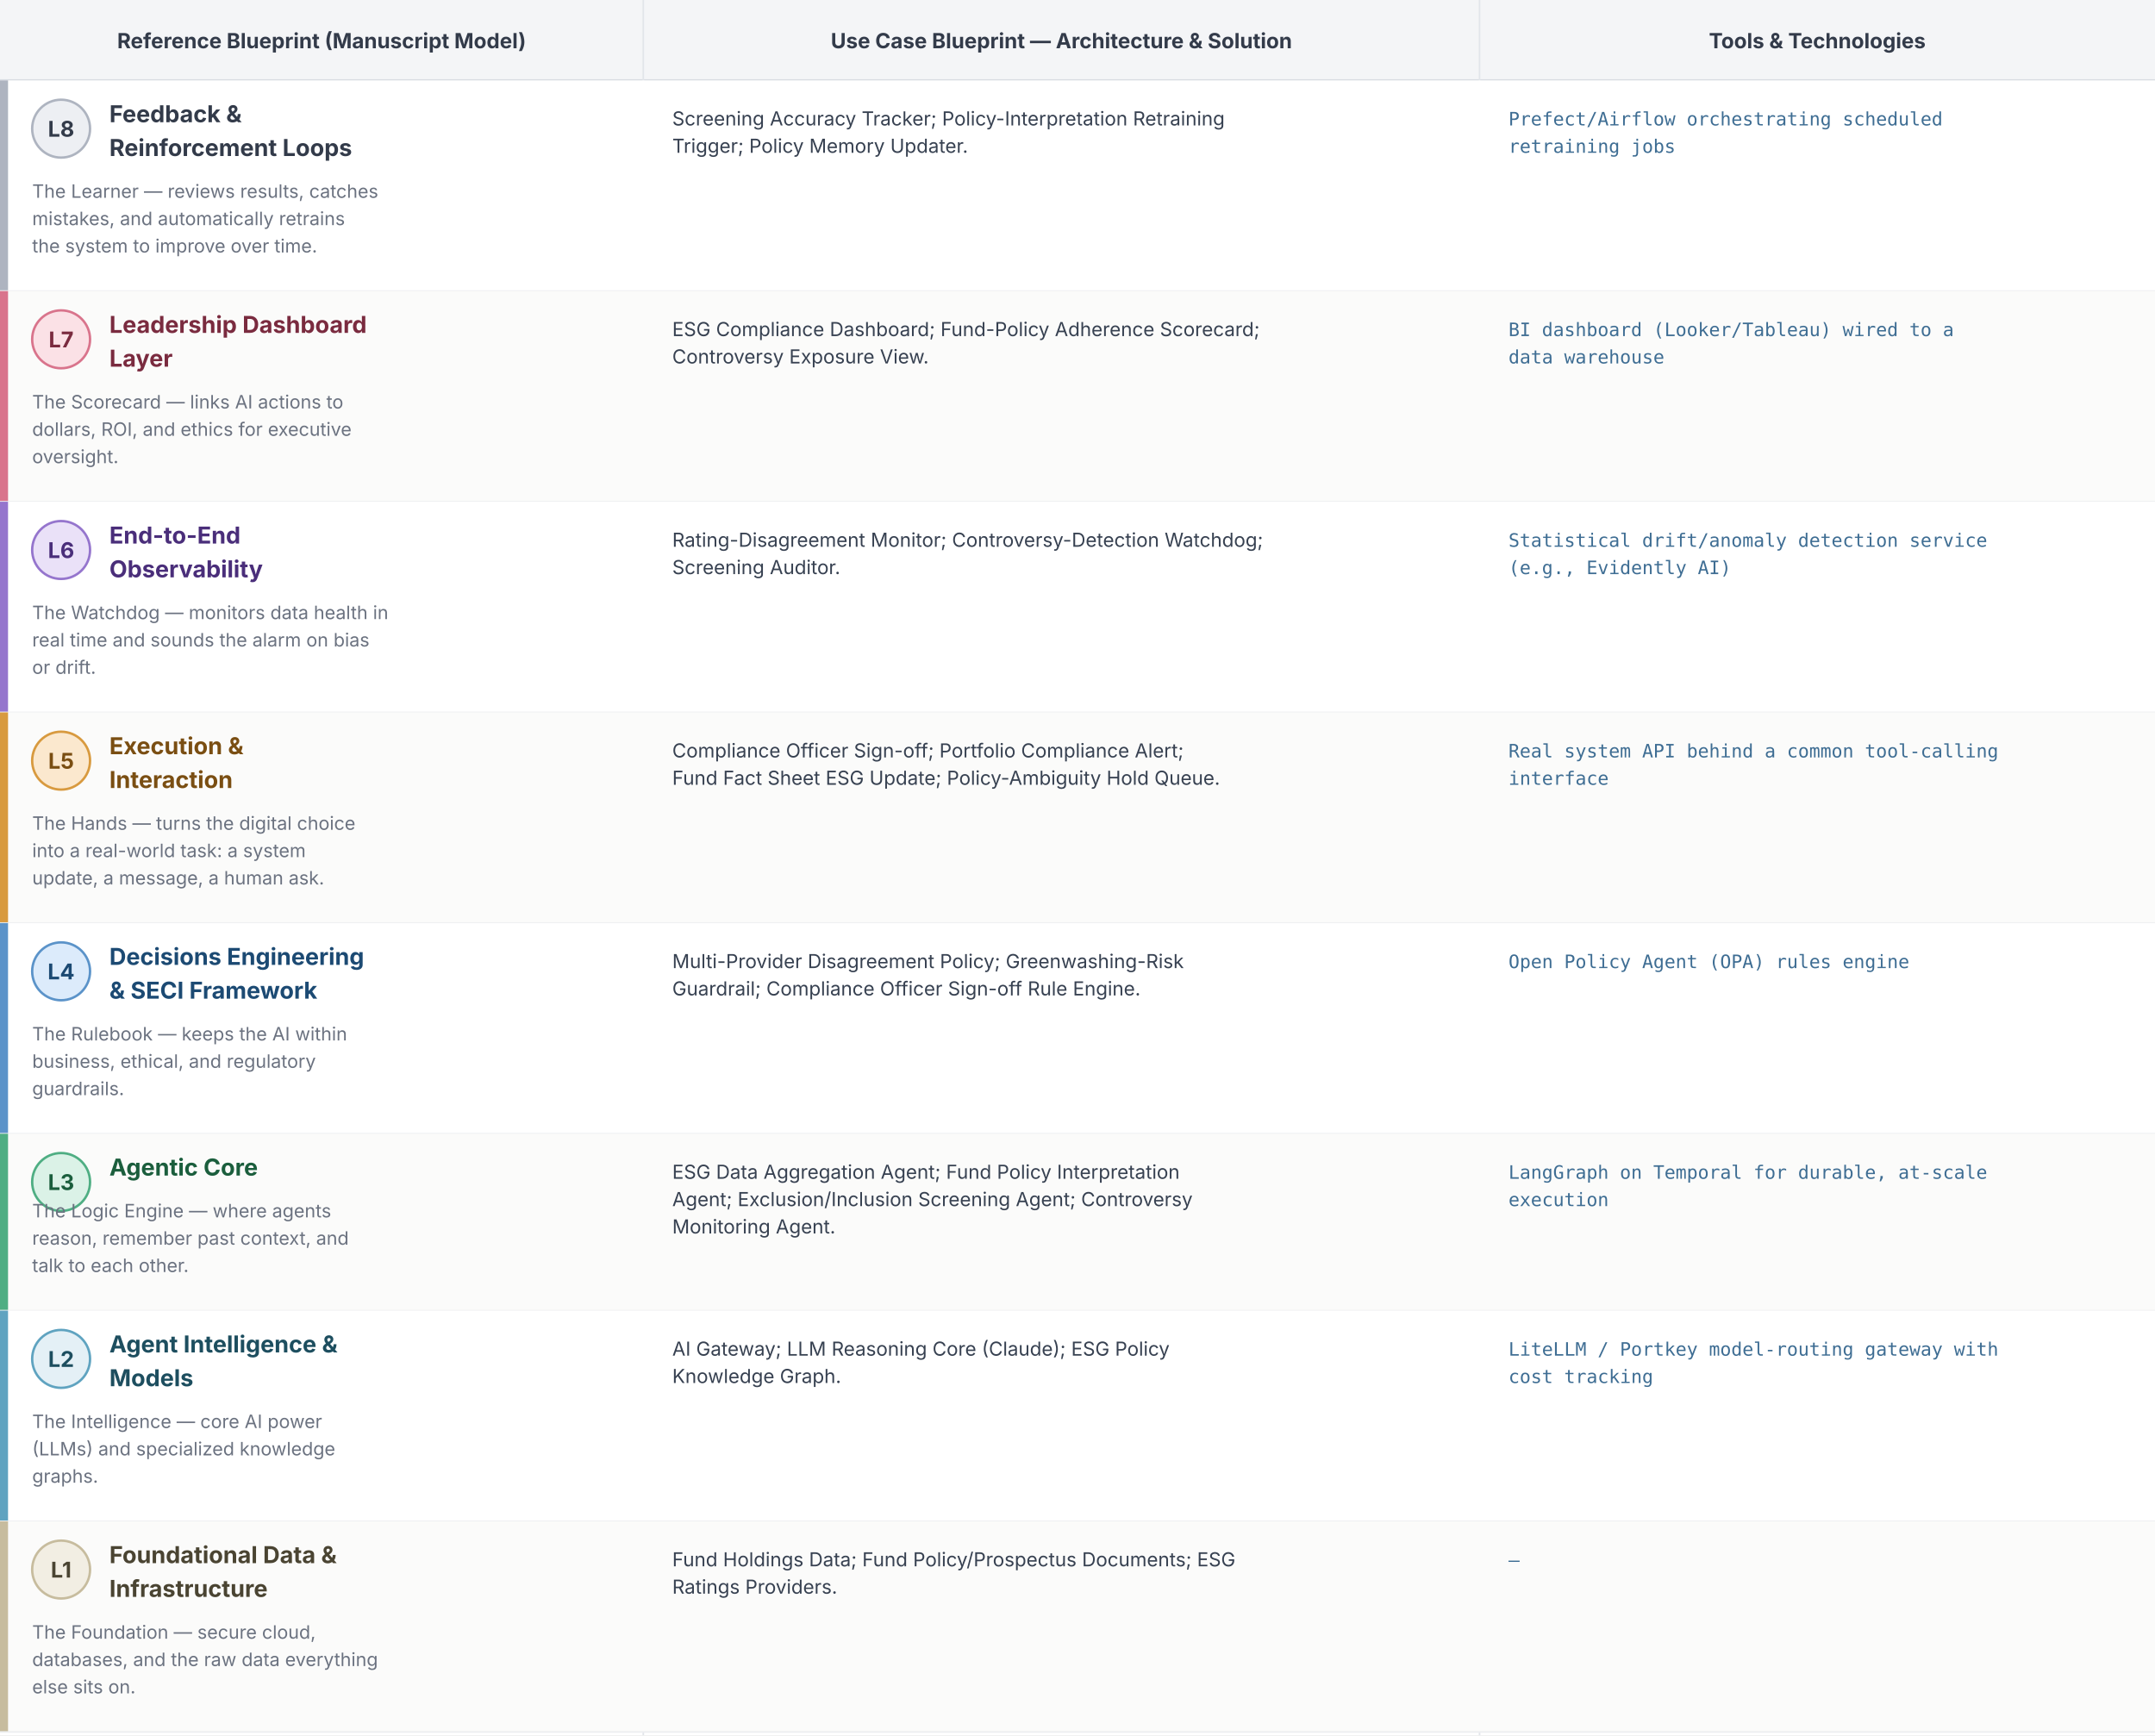
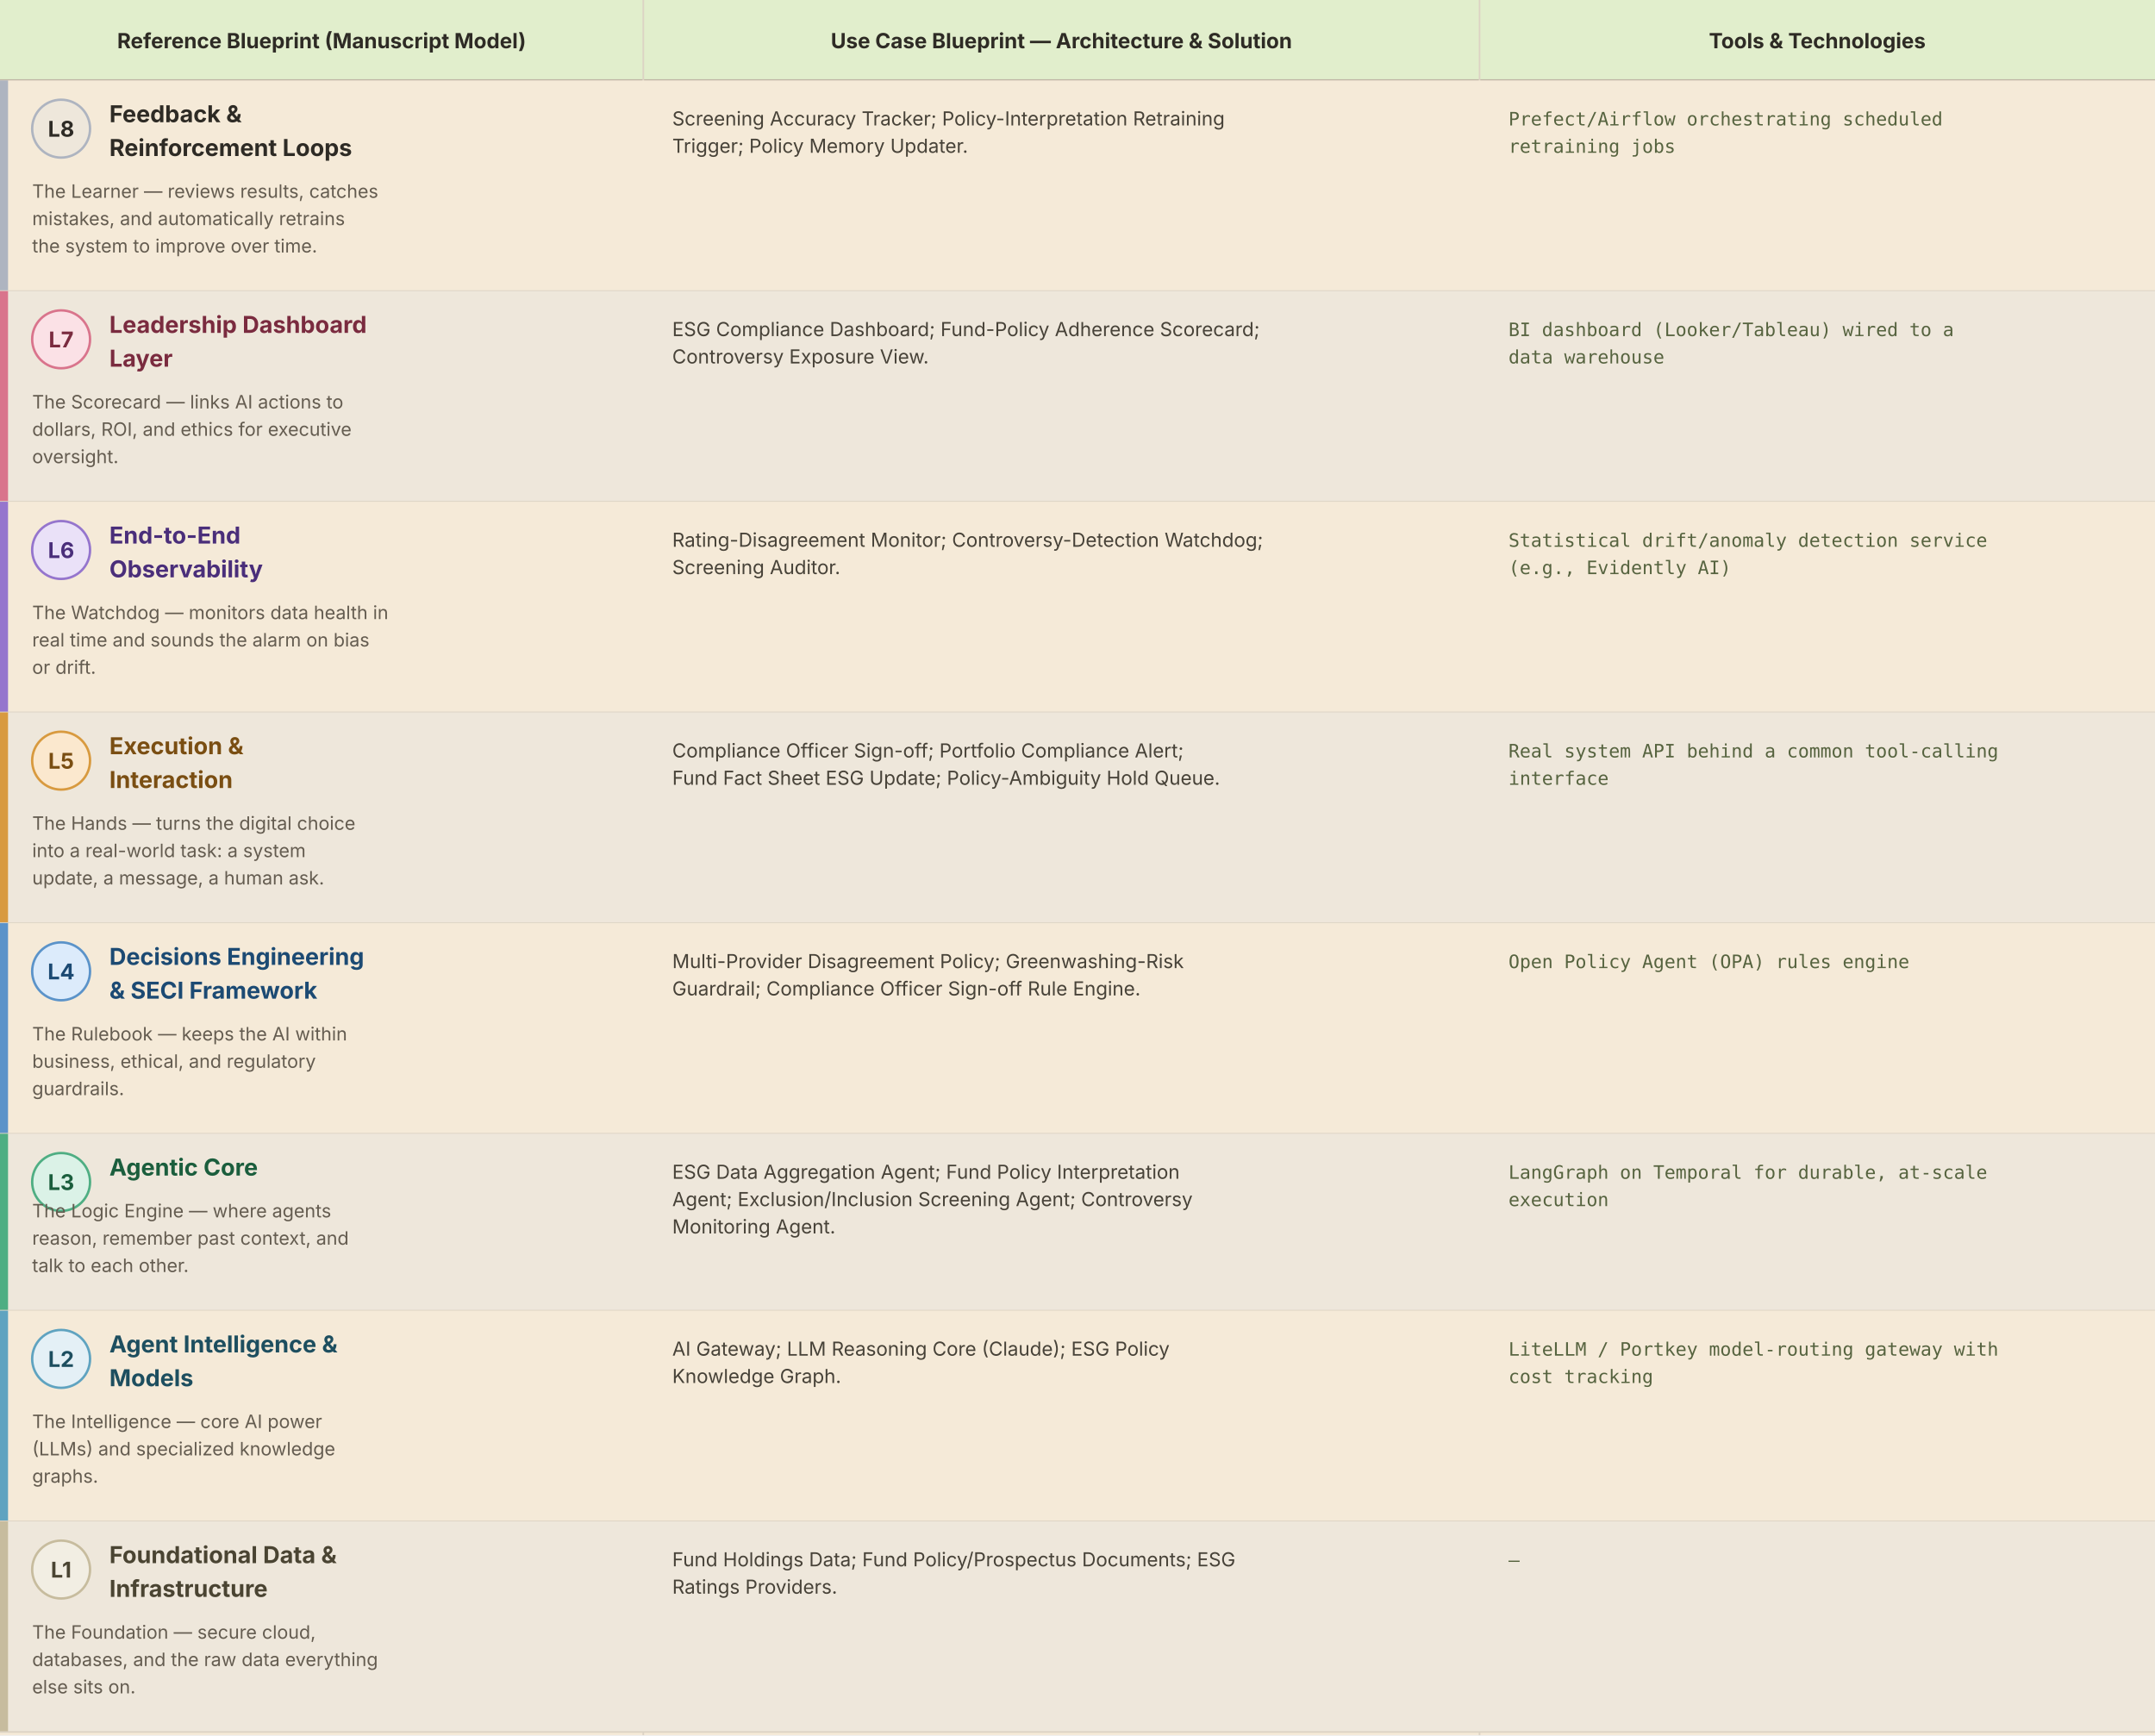
<svg xmlns="http://www.w3.org/2000/svg" viewBox="0 0 1340 1079" font-family="'Inter','IBM Plex Sans',-apple-system,sans-serif">
-   <rect width="1340" height="1079" fill="#FFFFFF" />
-   <rect x="0" y="0" width="1340" height="50" fill="#F4F5F7" />
-   <text x="200.0" y="30.0" text-anchor="middle" font-size="13" font-weight="700" fill="#333B4A">Reference Blueprint (Manuscript Model)</text>
-   <text x="660.0" y="30.0" text-anchor="middle" font-size="13" font-weight="700" fill="#333B4A">Use Case Blueprint — Architecture &amp; Solution</text>
-   <text x="1130.0" y="30.0" text-anchor="middle" font-size="13" font-weight="700" fill="#333B4A">Tools &amp; Technologies</text>
-   <line x1="0" y1="50" x2="1340" y2="50" stroke="#D8DCE2" stroke-width="1.5" />
-   <line x1="400" y1="0" x2="400" y2="1079" stroke="#E2E5EA" stroke-width="1" />
-   <line x1="920" y1="0" x2="920" y2="1079" stroke="#E2E5EA" stroke-width="1" />
-   <rect x="0" y="50.0" width="1340" height="131.0" fill="#FFFFFF" />
+   <rect width="1340" height="1079" fill="#f5ead8" />
+   <rect x="0" y="0" width="1340" height="50" fill="#e1eecc" />
+   <text x="200.0" y="30.0" text-anchor="middle" font-size="13" font-weight="700" fill="#2e2b25">Reference Blueprint (Manuscript Model)</text>
+   <text x="660.0" y="30.0" text-anchor="middle" font-size="13" font-weight="700" fill="#2e2b25">Use Case Blueprint — Architecture &amp; Solution</text>
+   <text x="1130.0" y="30.0" text-anchor="middle" font-size="13" font-weight="700" fill="#2e2b25">Tools &amp; Technologies</text>
+   <line x1="0" y1="50" x2="1340" y2="50" stroke="#c0b6a5" stroke-width="1.5" />
+   <line x1="400" y1="0" x2="400" y2="1079" stroke="#dcd3c4" stroke-width="1" />
+   <line x1="920" y1="0" x2="920" y2="1079" stroke="#dcd3c4" stroke-width="1" />
+   <rect x="0" y="50.0" width="1340" height="131.0" fill="#f5ead8" />
  <rect x="0" y="50.0" width="5" height="131.0" fill="#AEB4C0" />
-   <circle cx="38" cy="80.0" r="18" fill="#EDEFF3" stroke="#AEB4C0" stroke-width="1.5" />
-   <text x="38" y="85.0" text-anchor="middle" font-size="13.5" font-weight="700" fill="#333B4A">L8</text>
-   <text x="68" y="76.0" font-size="14.5" font-weight="700" fill="#333B4A">Feedback &amp;</text>
-   <text x="68" y="97.0" font-size="14.5" font-weight="700" fill="#333B4A">Reinforcement Loops</text>
-   <text x="20" y="123.0" font-size="11.5" fill="#6B7280">The Learner — reviews results, catches</text>
-   <text x="20" y="140.0" font-size="11.5" fill="#6B7280">mistakes, and automatically retrains</text>
-   <text x="20" y="157.0" font-size="11.5" fill="#6B7280">the system to improve over time.</text>
-   <text x="418" y="78.0" font-size="12" fill="#374151">Screening Accuracy Tracker; Policy-Interpretation Retraining</text>
-   <text x="418" y="95.0" font-size="12" fill="#374151">Trigger; Policy Memory Updater.</text>
-   <text x="938" y="78.0" font-size="11.5" font-family="'IBM Plex Mono',monospace" fill="#3E6D93">Prefect/Airflow orchestrating scheduled</text>
-   <text x="938" y="95.0" font-size="11.5" font-family="'IBM Plex Mono',monospace" fill="#3E6D93">retraining jobs</text>
-   <line x1="0" y1="181.0" x2="1340" y2="181.0" stroke="#EDEEF1" stroke-width="1" />
-   <rect x="0" y="181.0" width="1340" height="131.0" fill="#FBFBFA" />
+   <circle cx="38" cy="80.0" r="18" fill="#eee7db" stroke="#AEB4C0" stroke-width="1.5" />
+   <text x="38" y="85.0" text-anchor="middle" font-size="13.5" font-weight="700" fill="#2e2b25">L8</text>
+   <text x="68" y="76.0" font-size="14.5" font-weight="700" fill="#2e2b25">Feedback &amp;</text>
+   <text x="68" y="97.0" font-size="14.5" font-weight="700" fill="#2e2b25">Reinforcement Loops</text>
+   <text x="20" y="123.0" font-size="11.5" fill="#645c50">The Learner — reviews results, catches</text>
+   <text x="20" y="140.0" font-size="11.5" fill="#645c50">mistakes, and automatically retrains</text>
+   <text x="20" y="157.0" font-size="11.5" fill="#645c50">the system to improve over time.</text>
+   <text x="418" y="78.0" font-size="12" fill="#474238">Screening Accuracy Tracker; Policy-Interpretation Retraining</text>
+   <text x="418" y="95.0" font-size="12" fill="#474238">Trigger; Policy Memory Updater.</text>
+   <text x="938" y="78.0" font-size="11.5" font-family="'IBM Plex Mono',monospace" fill="#56633f">Prefect/Airflow orchestrating scheduled</text>
+   <text x="938" y="95.0" font-size="11.5" font-family="'IBM Plex Mono',monospace" fill="#56633f">retraining jobs</text>
+   <line x1="0" y1="181.0" x2="1340" y2="181.0" stroke="#dcd3c4" stroke-width="1" />
+   <rect x="0" y="181.0" width="1340" height="131.0" fill="#eee7db" />
  <rect x="0" y="181.0" width="5" height="131.0" fill="#D9748C" />
  <circle cx="38" cy="211.0" r="18" fill="#FBE1E6" stroke="#D9748C" stroke-width="1.5" />
  <text x="38" y="216.0" text-anchor="middle" font-size="13.5" font-weight="700" fill="#7A2B3F">L7</text>
  <text x="68" y="207.0" font-size="14.5" font-weight="700" fill="#7A2B3F">Leadership Dashboard</text>
  <text x="68" y="228.0" font-size="14.5" font-weight="700" fill="#7A2B3F">Layer</text>
-   <text x="20" y="254.0" font-size="11.5" fill="#6B7280">The Scorecard — links AI actions to</text>
-   <text x="20" y="271.0" font-size="11.5" fill="#6B7280">dollars, ROI, and ethics for executive</text>
-   <text x="20" y="288.0" font-size="11.5" fill="#6B7280">oversight.</text>
-   <text x="418" y="209.0" font-size="12" fill="#374151">ESG Compliance Dashboard; Fund-Policy Adherence Scorecard;</text>
-   <text x="418" y="226.0" font-size="12" fill="#374151">Controversy Exposure View.</text>
-   <text x="938" y="209.0" font-size="11.5" font-family="'IBM Plex Mono',monospace" fill="#3E6D93">BI dashboard (Looker/Tableau) wired to a</text>
-   <text x="938" y="226.0" font-size="11.5" font-family="'IBM Plex Mono',monospace" fill="#3E6D93">data warehouse</text>
-   <line x1="0" y1="312.0" x2="1340" y2="312.0" stroke="#EDEEF1" stroke-width="1" />
-   <rect x="0" y="312.0" width="1340" height="131.0" fill="#FFFFFF" />
+   <text x="20" y="254.0" font-size="11.5" fill="#645c50">The Scorecard — links AI actions to</text>
+   <text x="20" y="271.0" font-size="11.5" fill="#645c50">dollars, ROI, and ethics for executive</text>
+   <text x="20" y="288.0" font-size="11.5" fill="#645c50">oversight.</text>
+   <text x="418" y="209.0" font-size="12" fill="#474238">ESG Compliance Dashboard; Fund-Policy Adherence Scorecard;</text>
+   <text x="418" y="226.0" font-size="12" fill="#474238">Controversy Exposure View.</text>
+   <text x="938" y="209.0" font-size="11.5" font-family="'IBM Plex Mono',monospace" fill="#56633f">BI dashboard (Looker/Tableau) wired to a</text>
+   <text x="938" y="226.0" font-size="11.5" font-family="'IBM Plex Mono',monospace" fill="#56633f">data warehouse</text>
+   <line x1="0" y1="312.0" x2="1340" y2="312.0" stroke="#dcd3c4" stroke-width="1" />
+   <rect x="0" y="312.0" width="1340" height="131.0" fill="#f5ead8" />
  <rect x="0" y="312.0" width="5" height="131.0" fill="#9575CD" />
  <circle cx="38" cy="342.0" r="18" fill="#EAE1F8" stroke="#9575CD" stroke-width="1.5" />
  <text x="38" y="347.0" text-anchor="middle" font-size="13.5" font-weight="700" fill="#4A2E7A">L6</text>
  <text x="68" y="338.0" font-size="14.5" font-weight="700" fill="#4A2E7A">End-to-End</text>
  <text x="68" y="359.0" font-size="14.5" font-weight="700" fill="#4A2E7A">Observability</text>
-   <text x="20" y="385.0" font-size="11.5" fill="#6B7280">The Watchdog — monitors data health in</text>
-   <text x="20" y="402.0" font-size="11.5" fill="#6B7280">real time and sounds the alarm on bias</text>
-   <text x="20" y="419.0" font-size="11.5" fill="#6B7280">or drift.</text>
-   <text x="418" y="340.0" font-size="12" fill="#374151">Rating-Disagreement Monitor; Controversy-Detection Watchdog;</text>
-   <text x="418" y="357.0" font-size="12" fill="#374151">Screening Auditor.</text>
-   <text x="938" y="340.0" font-size="11.5" font-family="'IBM Plex Mono',monospace" fill="#3E6D93">Statistical drift/anomaly detection service</text>
-   <text x="938" y="357.0" font-size="11.5" font-family="'IBM Plex Mono',monospace" fill="#3E6D93">(e.g., Evidently AI)</text>
-   <line x1="0" y1="443.0" x2="1340" y2="443.0" stroke="#EDEEF1" stroke-width="1" />
-   <rect x="0" y="443.0" width="1340" height="131.0" fill="#FBFBFA" />
+   <text x="20" y="385.0" font-size="11.5" fill="#645c50">The Watchdog — monitors data health in</text>
+   <text x="20" y="402.0" font-size="11.5" fill="#645c50">real time and sounds the alarm on bias</text>
+   <text x="20" y="419.0" font-size="11.5" fill="#645c50">or drift.</text>
+   <text x="418" y="340.0" font-size="12" fill="#474238">Rating-Disagreement Monitor; Controversy-Detection Watchdog;</text>
+   <text x="418" y="357.0" font-size="12" fill="#474238">Screening Auditor.</text>
+   <text x="938" y="340.0" font-size="11.5" font-family="'IBM Plex Mono',monospace" fill="#56633f">Statistical drift/anomaly detection service</text>
+   <text x="938" y="357.0" font-size="11.5" font-family="'IBM Plex Mono',monospace" fill="#56633f">(e.g., Evidently AI)</text>
+   <line x1="0" y1="443.0" x2="1340" y2="443.0" stroke="#dcd3c4" stroke-width="1" />
+   <rect x="0" y="443.0" width="1340" height="131.0" fill="#eee7db" />
  <rect x="0" y="443.0" width="5" height="131.0" fill="#D89A3F" />
  <circle cx="38" cy="473.0" r="18" fill="#FBE8CE" stroke="#D89A3F" stroke-width="1.5" />
  <text x="38" y="478.0" text-anchor="middle" font-size="13.5" font-weight="700" fill="#7A4E12">L5</text>
  <text x="68" y="469.0" font-size="14.5" font-weight="700" fill="#7A4E12">Execution &amp;</text>
  <text x="68" y="490.0" font-size="14.5" font-weight="700" fill="#7A4E12">Interaction</text>
-   <text x="20" y="516.0" font-size="11.5" fill="#6B7280">The Hands — turns the digital choice</text>
-   <text x="20" y="533.0" font-size="11.5" fill="#6B7280">into a real-world task: a system</text>
-   <text x="20" y="550.0" font-size="11.5" fill="#6B7280">update, a message, a human ask.</text>
-   <text x="418" y="471.0" font-size="12" fill="#374151">Compliance Officer Sign-off; Portfolio Compliance Alert;</text>
-   <text x="418" y="488.0" font-size="12" fill="#374151">Fund Fact Sheet ESG Update; Policy-Ambiguity Hold Queue.</text>
-   <text x="938" y="471.0" font-size="11.5" font-family="'IBM Plex Mono',monospace" fill="#3E6D93">Real system API behind a common tool-calling</text>
-   <text x="938" y="488.0" font-size="11.5" font-family="'IBM Plex Mono',monospace" fill="#3E6D93">interface</text>
-   <line x1="0" y1="574.0" x2="1340" y2="574.0" stroke="#EDEEF1" stroke-width="1" />
-   <rect x="0" y="574.0" width="1340" height="131.0" fill="#FFFFFF" />
+   <text x="20" y="516.0" font-size="11.5" fill="#645c50">The Hands — turns the digital choice</text>
+   <text x="20" y="533.0" font-size="11.5" fill="#645c50">into a real-world task: a system</text>
+   <text x="20" y="550.0" font-size="11.5" fill="#645c50">update, a message, a human ask.</text>
+   <text x="418" y="471.0" font-size="12" fill="#474238">Compliance Officer Sign-off; Portfolio Compliance Alert;</text>
+   <text x="418" y="488.0" font-size="12" fill="#474238">Fund Fact Sheet ESG Update; Policy-Ambiguity Hold Queue.</text>
+   <text x="938" y="471.0" font-size="11.5" font-family="'IBM Plex Mono',monospace" fill="#56633f">Real system API behind a common tool-calling</text>
+   <text x="938" y="488.0" font-size="11.5" font-family="'IBM Plex Mono',monospace" fill="#56633f">interface</text>
+   <line x1="0" y1="574.0" x2="1340" y2="574.0" stroke="#dcd3c4" stroke-width="1" />
+   <rect x="0" y="574.0" width="1340" height="131.0" fill="#f5ead8" />
  <rect x="0" y="574.0" width="5" height="131.0" fill="#5B93C9" />
  <circle cx="38" cy="604.0" r="18" fill="#DCEBFB" stroke="#5B93C9" stroke-width="1.5" />
  <text x="38" y="609.0" text-anchor="middle" font-size="13.5" font-weight="700" fill="#1C4A73">L4</text>
  <text x="68" y="600.0" font-size="14.5" font-weight="700" fill="#1C4A73">Decisions Engineering</text>
  <text x="68" y="621.0" font-size="14.5" font-weight="700" fill="#1C4A73">&amp; SECI Framework</text>
-   <text x="20" y="647.0" font-size="11.5" fill="#6B7280">The Rulebook — keeps the AI within</text>
-   <text x="20" y="664.0" font-size="11.5" fill="#6B7280">business, ethical, and regulatory</text>
-   <text x="20" y="681.0" font-size="11.5" fill="#6B7280">guardrails.</text>
-   <text x="418" y="602.0" font-size="12" fill="#374151">Multi-Provider Disagreement Policy; Greenwashing-Risk</text>
-   <text x="418" y="619.0" font-size="12" fill="#374151">Guardrail; Compliance Officer Sign-off Rule Engine.</text>
-   <text x="938" y="602.0" font-size="11.5" font-family="'IBM Plex Mono',monospace" fill="#3E6D93">Open Policy Agent (OPA) rules engine</text>
-   <line x1="0" y1="705.0" x2="1340" y2="705.0" stroke="#EDEEF1" stroke-width="1" />
-   <rect x="0" y="705.0" width="1340" height="110.0" fill="#FBFBFA" />
+   <text x="20" y="647.0" font-size="11.5" fill="#645c50">The Rulebook — keeps the AI within</text>
+   <text x="20" y="664.0" font-size="11.5" fill="#645c50">business, ethical, and regulatory</text>
+   <text x="20" y="681.0" font-size="11.5" fill="#645c50">guardrails.</text>
+   <text x="418" y="602.0" font-size="12" fill="#474238">Multi-Provider Disagreement Policy; Greenwashing-Risk</text>
+   <text x="418" y="619.0" font-size="12" fill="#474238">Guardrail; Compliance Officer Sign-off Rule Engine.</text>
+   <text x="938" y="602.0" font-size="11.5" font-family="'IBM Plex Mono',monospace" fill="#56633f">Open Policy Agent (OPA) rules engine</text>
+   <line x1="0" y1="705.0" x2="1340" y2="705.0" stroke="#dcd3c4" stroke-width="1" />
+   <rect x="0" y="705.0" width="1340" height="110.0" fill="#eee7db" />
  <rect x="0" y="705.0" width="5" height="110.0" fill="#4FAE83" />
  <circle cx="38" cy="735.0" r="18" fill="#DBF2E7" stroke="#4FAE83" stroke-width="1.5" />
  <text x="38" y="740.0" text-anchor="middle" font-size="13.5" font-weight="700" fill="#1B5E3D">L3</text>
  <text x="68" y="731.0" font-size="14.5" font-weight="700" fill="#1B5E3D">Agentic Core</text>
-   <text x="20" y="757.0" font-size="11.5" fill="#6B7280">The Logic Engine — where agents</text>
-   <text x="20" y="774.0" font-size="11.5" fill="#6B7280">reason, remember past context, and</text>
-   <text x="20" y="791.0" font-size="11.5" fill="#6B7280">talk to each other.</text>
-   <text x="418" y="733.0" font-size="12" fill="#374151">ESG Data Aggregation Agent; Fund Policy Interpretation</text>
-   <text x="418" y="750.0" font-size="12" fill="#374151">Agent; Exclusion/Inclusion Screening Agent; Controversy</text>
-   <text x="418" y="767.0" font-size="12" fill="#374151">Monitoring Agent.</text>
-   <text x="938" y="733.0" font-size="11.5" font-family="'IBM Plex Mono',monospace" fill="#3E6D93">LangGraph on Temporal for durable, at-scale</text>
-   <text x="938" y="750.0" font-size="11.5" font-family="'IBM Plex Mono',monospace" fill="#3E6D93">execution</text>
-   <line x1="0" y1="815.0" x2="1340" y2="815.0" stroke="#EDEEF1" stroke-width="1" />
-   <rect x="0" y="815.0" width="1340" height="131.0" fill="#FFFFFF" />
+   <text x="20" y="757.0" font-size="11.5" fill="#645c50">The Logic Engine — where agents</text>
+   <text x="20" y="774.0" font-size="11.5" fill="#645c50">reason, remember past context, and</text>
+   <text x="20" y="791.0" font-size="11.5" fill="#645c50">talk to each other.</text>
+   <text x="418" y="733.0" font-size="12" fill="#474238">ESG Data Aggregation Agent; Fund Policy Interpretation</text>
+   <text x="418" y="750.0" font-size="12" fill="#474238">Agent; Exclusion/Inclusion Screening Agent; Controversy</text>
+   <text x="418" y="767.0" font-size="12" fill="#474238">Monitoring Agent.</text>
+   <text x="938" y="733.0" font-size="11.5" font-family="'IBM Plex Mono',monospace" fill="#56633f">LangGraph on Temporal for durable, at-scale</text>
+   <text x="938" y="750.0" font-size="11.5" font-family="'IBM Plex Mono',monospace" fill="#56633f">execution</text>
+   <line x1="0" y1="815.0" x2="1340" y2="815.0" stroke="#dcd3c4" stroke-width="1" />
+   <rect x="0" y="815.0" width="1340" height="131.0" fill="#f5ead8" />
  <rect x="0" y="815.0" width="5" height="131.0" fill="#5FA3C0" />
  <circle cx="38" cy="845.0" r="18" fill="#E4F0F6" stroke="#5FA3C0" stroke-width="1.5" />
  <text x="38" y="850.0" text-anchor="middle" font-size="13.5" font-weight="700" fill="#1D4E5F">L2</text>
  <text x="68" y="841.0" font-size="14.5" font-weight="700" fill="#1D4E5F">Agent Intelligence &amp;</text>
  <text x="68" y="862.0" font-size="14.5" font-weight="700" fill="#1D4E5F">Models</text>
-   <text x="20" y="888.0" font-size="11.5" fill="#6B7280">The Intelligence — core AI power</text>
-   <text x="20" y="905.0" font-size="11.5" fill="#6B7280">(LLMs) and specialized knowledge</text>
-   <text x="20" y="922.0" font-size="11.5" fill="#6B7280">graphs.</text>
-   <text x="418" y="843.0" font-size="12" fill="#374151">AI Gateway; LLM Reasoning Core (Claude); ESG Policy</text>
-   <text x="418" y="860.0" font-size="12" fill="#374151">Knowledge Graph.</text>
-   <text x="938" y="843.0" font-size="11.5" font-family="'IBM Plex Mono',monospace" fill="#3E6D93">LiteLLM / Portkey model-routing gateway with</text>
-   <text x="938" y="860.0" font-size="11.5" font-family="'IBM Plex Mono',monospace" fill="#3E6D93">cost tracking</text>
-   <line x1="0" y1="946.0" x2="1340" y2="946.0" stroke="#EDEEF1" stroke-width="1" />
-   <rect x="0" y="946.0" width="1340" height="131.0" fill="#FBFBFA" />
+   <text x="20" y="888.0" font-size="11.5" fill="#645c50">The Intelligence — core AI power</text>
+   <text x="20" y="905.0" font-size="11.5" fill="#645c50">(LLMs) and specialized knowledge</text>
+   <text x="20" y="922.0" font-size="11.5" fill="#645c50">graphs.</text>
+   <text x="418" y="843.0" font-size="12" fill="#474238">AI Gateway; LLM Reasoning Core (Claude); ESG Policy</text>
+   <text x="418" y="860.0" font-size="12" fill="#474238">Knowledge Graph.</text>
+   <text x="938" y="843.0" font-size="11.5" font-family="'IBM Plex Mono',monospace" fill="#56633f">LiteLLM / Portkey model-routing gateway with</text>
+   <text x="938" y="860.0" font-size="11.5" font-family="'IBM Plex Mono',monospace" fill="#56633f">cost tracking</text>
+   <line x1="0" y1="946.0" x2="1340" y2="946.0" stroke="#dcd3c4" stroke-width="1" />
+   <rect x="0" y="946.0" width="1340" height="131.0" fill="#eee7db" />
  <rect x="0" y="946.0" width="5" height="131.0" fill="#C7BC9E" />
  <circle cx="38" cy="976.0" r="18" fill="#F2EEE3" stroke="#C7BC9E" stroke-width="1.5" />
  <text x="38" y="981.0" text-anchor="middle" font-size="13.5" font-weight="700" fill="#4A4432">L1</text>
  <text x="68" y="972.0" font-size="14.5" font-weight="700" fill="#4A4432">Foundational Data &amp;</text>
  <text x="68" y="993.0" font-size="14.5" font-weight="700" fill="#4A4432">Infrastructure</text>
-   <text x="20" y="1019.0" font-size="11.5" fill="#6B7280">The Foundation — secure cloud,</text>
-   <text x="20" y="1036.0" font-size="11.5" fill="#6B7280">databases, and the raw data everything</text>
-   <text x="20" y="1053.0" font-size="11.5" fill="#6B7280">else sits on.</text>
-   <text x="418" y="974.0" font-size="12" fill="#374151">Fund Holdings Data; Fund Policy/Prospectus Documents; ESG</text>
-   <text x="418" y="991.0" font-size="12" fill="#374151">Ratings Providers.</text>
-   <text x="938" y="974.0" font-size="11.5" font-family="'IBM Plex Mono',monospace" fill="#3E6D93">—</text>
-   <line x1="0" y1="1077.0" x2="1340" y2="1077.0" stroke="#EDEEF1" stroke-width="1" />
+   <text x="20" y="1019.0" font-size="11.5" fill="#645c50">The Foundation — secure cloud,</text>
+   <text x="20" y="1036.0" font-size="11.5" fill="#645c50">databases, and the raw data everything</text>
+   <text x="20" y="1053.0" font-size="11.5" fill="#645c50">else sits on.</text>
+   <text x="418" y="974.0" font-size="12" fill="#474238">Fund Holdings Data; Fund Policy/Prospectus Documents; ESG</text>
+   <text x="418" y="991.0" font-size="12" fill="#474238">Ratings Providers.</text>
+   <text x="938" y="974.0" font-size="11.5" font-family="'IBM Plex Mono',monospace" fill="#56633f">—</text>
+   <line x1="0" y1="1077.0" x2="1340" y2="1077.0" stroke="#dcd3c4" stroke-width="1" />
</svg>
